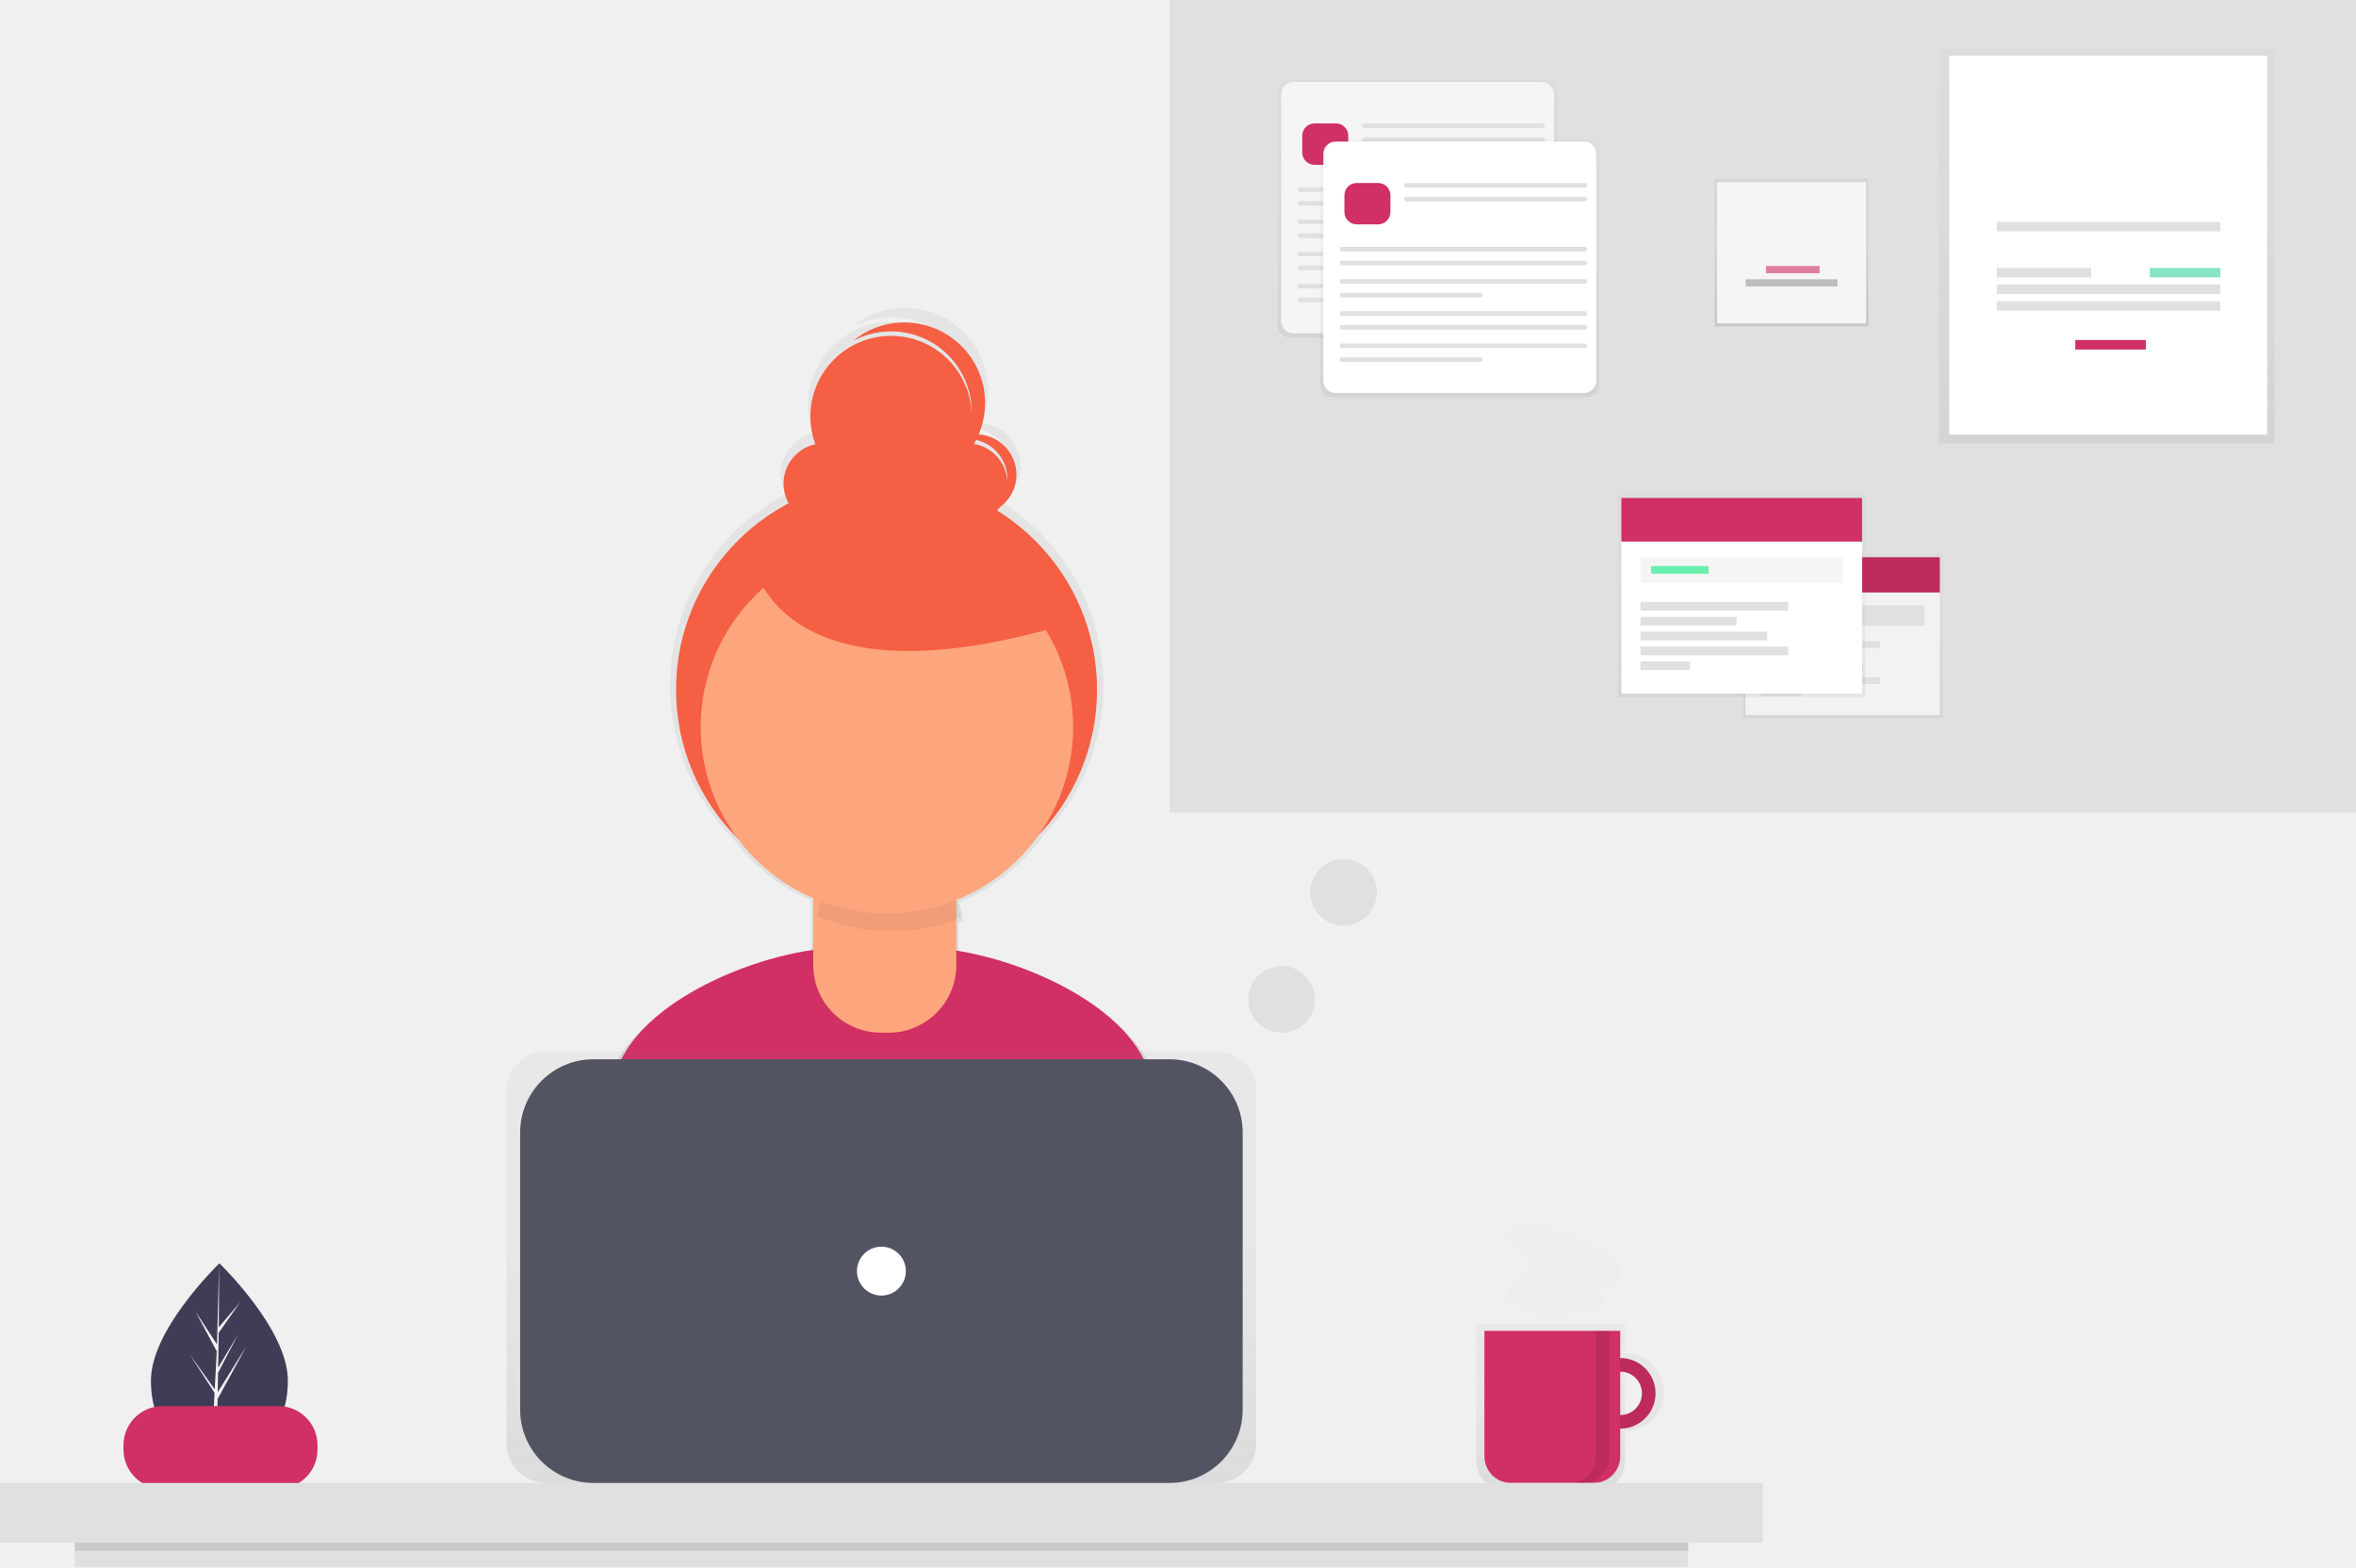
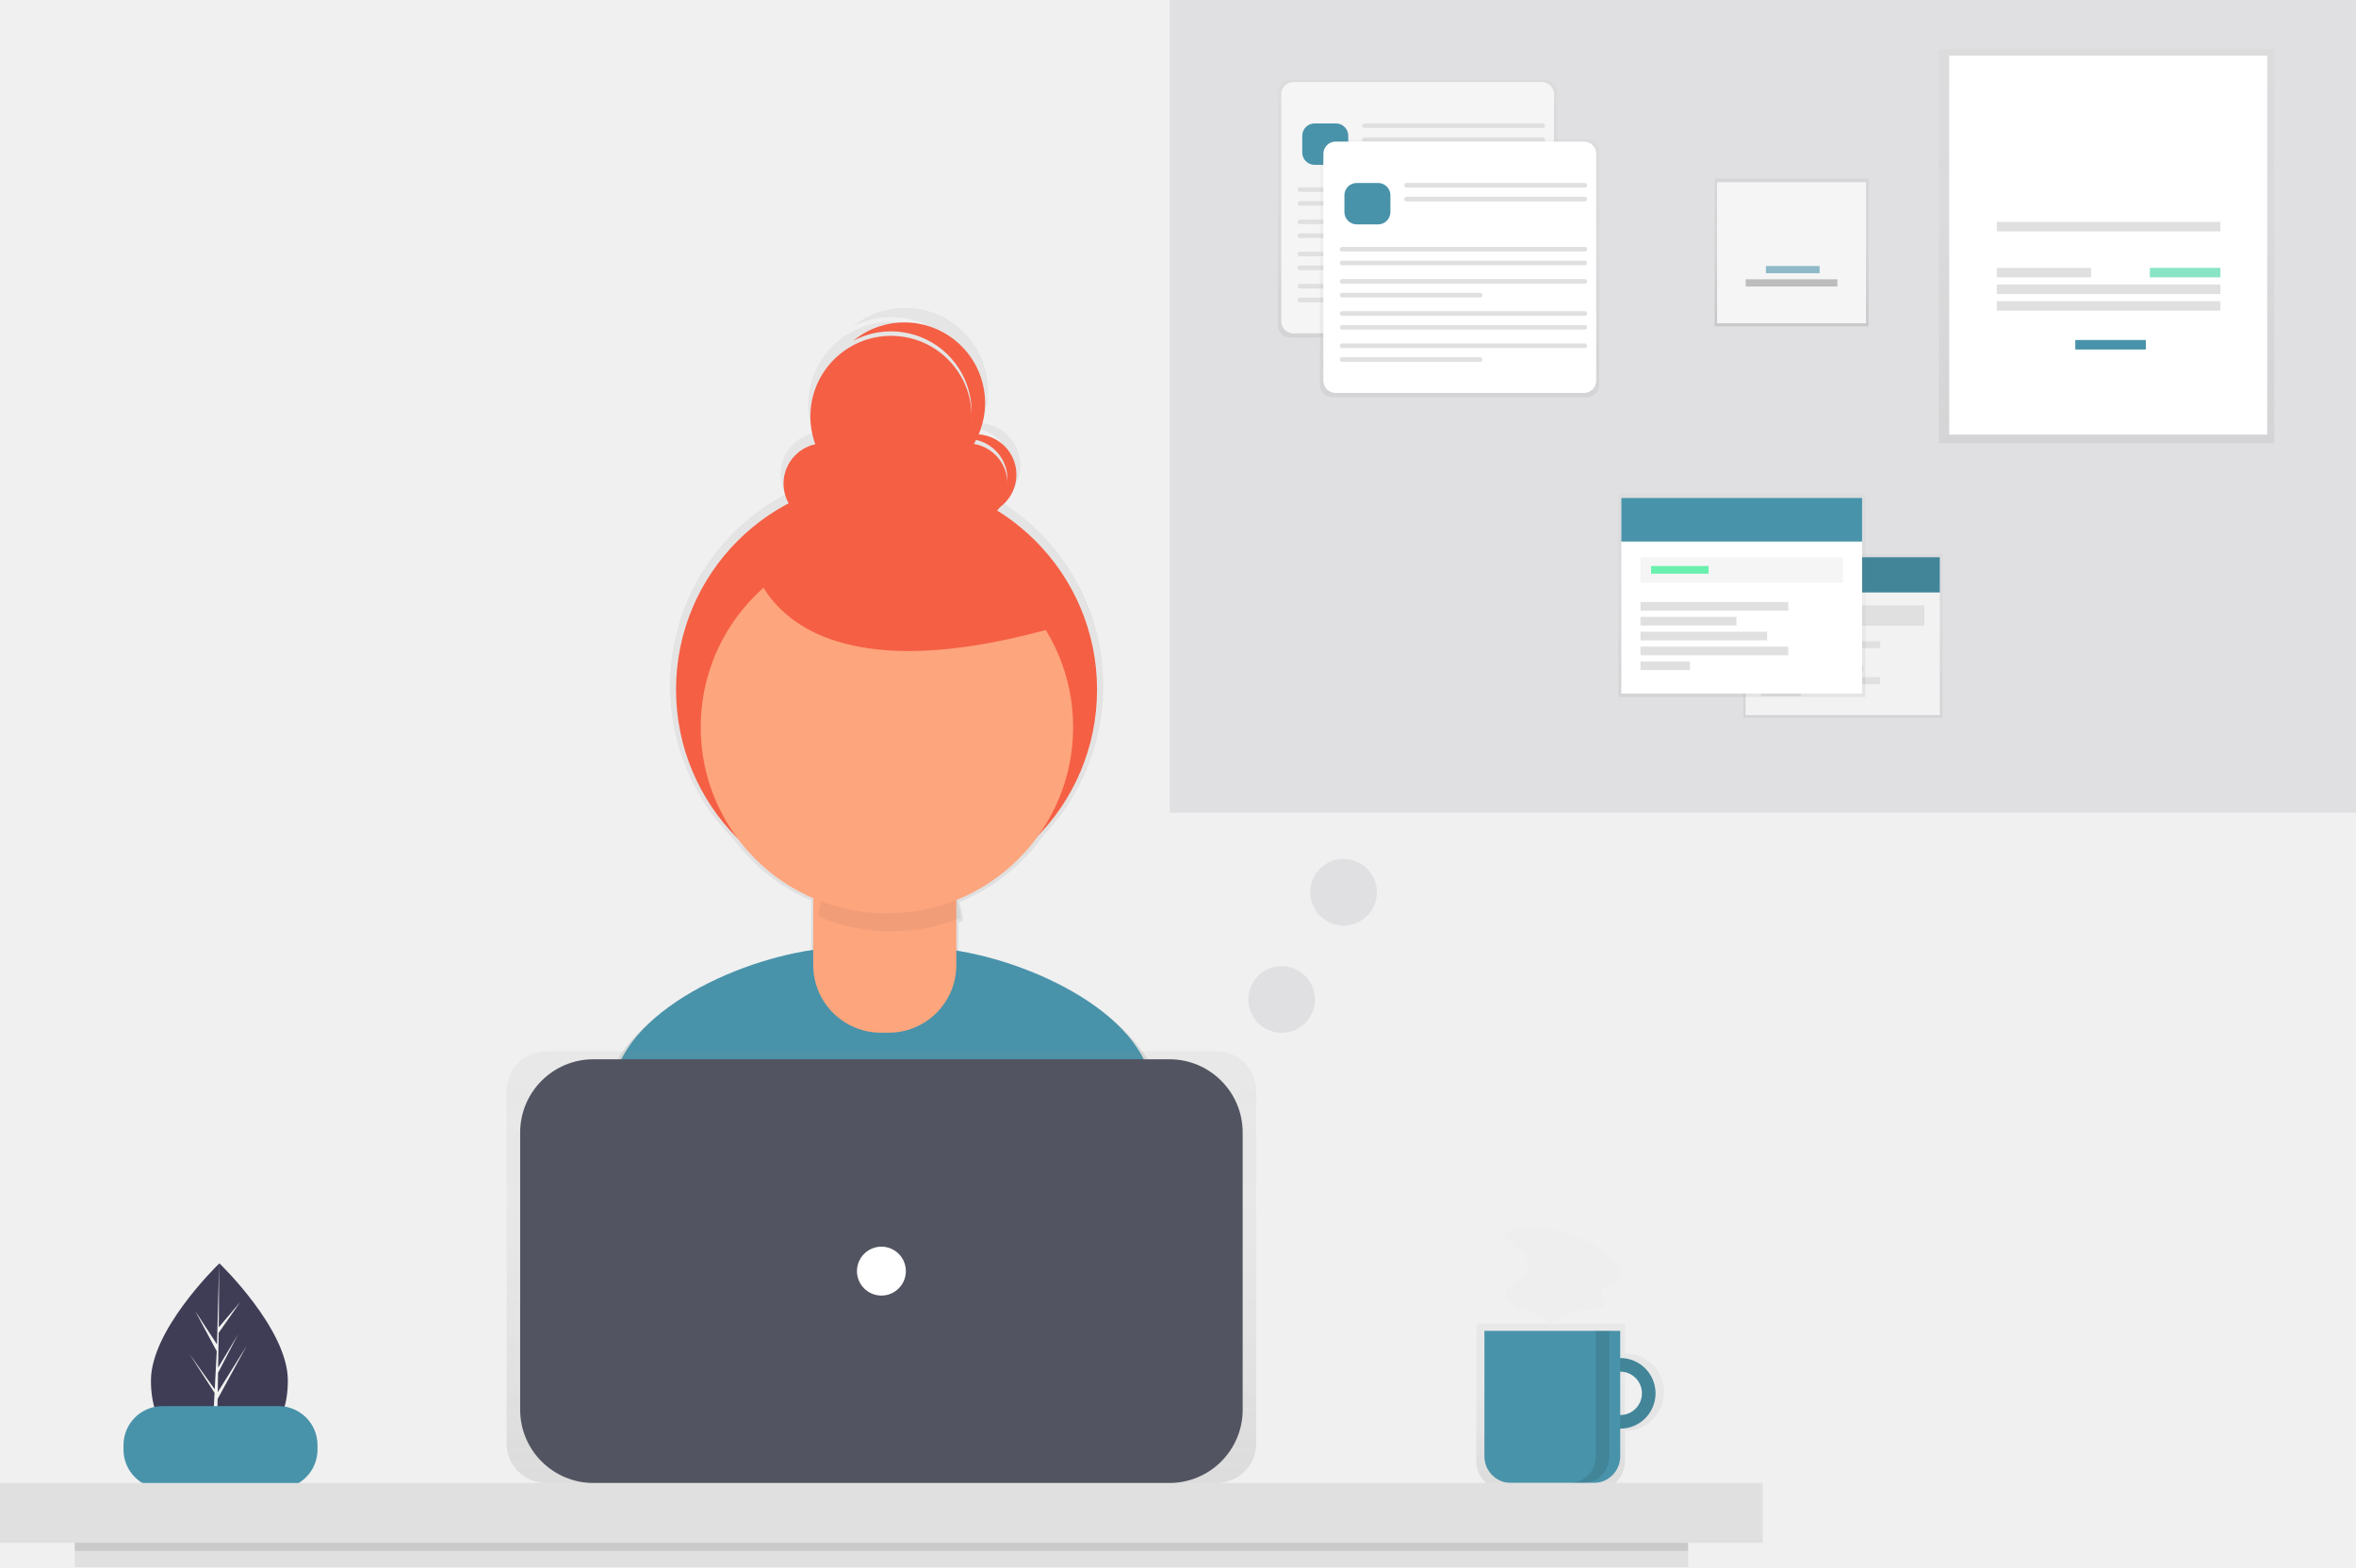
<svg xmlns="http://www.w3.org/2000/svg" xmlns:xlink="http://www.w3.org/1999/xlink" id="e96d43fc-c2ba-4d44-92c2-c0adf9da4e64" data-name="Layer 1" width="862.844" height="574" viewBox="0 0 862.844 574">
  <defs>
    <linearGradient id="bfa0f4d2-dcfa-4ef6-86fd-560f9baa573d" x1="491.814" y1="649.09" x2="491.814" y2="275.777" gradientUnits="userSpaceOnUse">
      <stop offset="0" stop-color="gray" stop-opacity="0.25" />
      <stop offset="0.535" stop-color="gray" stop-opacity="0.12" />
      <stop offset="1" stop-color="gray" stop-opacity="0.1" />
    </linearGradient>
    <linearGradient id="a8a26417-897b-4824-ba24-124e6df23ee1" x1="743.556" y1="708.815" x2="743.556" y2="647.802" xlink:href="#bfa0f4d2-dcfa-4ef6-86fd-560f9baa573d" />
    <linearGradient id="ab5b96a4-0813-40c0-b204-ab4c684c1095" x1="322.803" y1="543.162" x2="322.803" y2="385.061" xlink:href="#bfa0f4d2-dcfa-4ef6-86fd-560f9baa573d" />
    <linearGradient id="abf8dd20-0cff-4ae4-8a34-4657bd98ff8c" x1="519.121" y1="123.678" x2="519.121" y2="29.316" xlink:href="#bfa0f4d2-dcfa-4ef6-86fd-560f9baa573d" />
    <linearGradient id="be1ebc98-5a27-4b7e-a024-d61eab9032a4" x1="534.557" y1="145.484" x2="534.557" y2="51.121" xlink:href="#bfa0f4d2-dcfa-4ef6-86fd-560f9baa573d" />
    <linearGradient id="ef1bc669-8f5e-47d2-bcab-fb6965780cb0" x1="656.13" y1="119.518" x2="656.13" y2="65.397" xlink:href="#bfa0f4d2-dcfa-4ef6-86fd-560f9baa573d" />
    <linearGradient id="fdab1853-eb02-4945-888d-7e18210c292d" x1="771.514" y1="162.365" x2="771.514" y2="18.041" xlink:href="#bfa0f4d2-dcfa-4ef6-86fd-560f9baa573d" />
    <linearGradient id="abb561b1-6277-47b7-aebb-e0bd47f7b9cd" x1="674.919" y1="262.903" x2="674.919" y2="202.956" xlink:href="#bfa0f4d2-dcfa-4ef6-86fd-560f9baa573d" />
    <linearGradient id="bfa125eb-3859-436e-b673-157c8f5e610a" x1="637.959" y1="255.272" x2="637.959" y2="180.968" xlink:href="#bfa0f4d2-dcfa-4ef6-86fd-560f9baa573d" />
  </defs>
  <path d="M274,668.622c0,18.88-11.224,25.473-25.069,25.473-.322,0-.643-.003-.962-.012-.641-.014-1.277-.042-1.904-.087-12.496-.883-22.205-7.816-22.205-25.374,0-18.169,23.215-41.097,24.966-42.799l.003-.002c.066-.066.101-.099.101-.099S274,649.74,274,668.622Z" transform="translate(-168.578 -163)" fill="#3f3d56" />
  <path d="M248.016,691.207l9.17-12.812-9.193,14.218-.024,1.471c-.641-.014-1.277-.042-1.904-.087l.988-18.889-.007-.146.017-.028.092-1.784L237.94,658.895l9.243,12.916.023.378.747-14.272L240.064,643.189l7.985,12.221.777-29.587.003-.101v.099l-.129,23.332,7.853-9.25L248.668,651.162l-.207,12.779,7.334-12.263-7.365,14.145-.115,7.104,10.646-17.07L248.274,675.405Z" transform="translate(-168.578 -163)" fill="#f2f2f2" />
  <path d="M592.513,559.448c-6.698-24.313-43.889-42.233-72.908-46.858v-11.679q.805-.3,1.6-.617a25.804,25.804,0,0,0-1.394-6.844A70.433,70.433,0,0,0,550.67,469.043,79.358,79.358,0,0,0,535.001,346.702a15.57,15.57,0,0,0-6.962-28.683,30.391,30.391,0,0,0-47.312-35.306,30.382,30.382,0,0,1,44.653,26.83c0,.267-.016.53-.023.795a30.386,30.386,0,1,0-58.904,11.367,15.194,15.194,0,0,0-10.057,22.256,79.361,79.361,0,0,0-19.353,126.219,70.445,70.445,0,0,0,28.622,22.681v19.467c-29.326,4.19-67.946,22.442-74.694,47.355-5.881,21.71-12.158,45.552-15.281,59.55,26.771,18.811,82.945,29.856,118.149,29.856,33.448,0,88.118-9.969,114.101-27.098C605.125,606.611,598.65,581.722,592.513,559.448ZM538.886,334.869c0,.277-.011.551-.026.824a15.197,15.197,0,0,0-12.619-14.113q.441-.747.842-1.521A15.197,15.197,0,0,1,538.886,334.869Z" transform="translate(-168.578 -163)" fill="url(#bfa0f4d2-dcfa-4ef6-86fd-560f9baa573d)" />
-   <path d="M493.781,643.773c32.495,0,85.608-9.685,110.851-26.326-2.734-14.943-9.025-39.123-14.987-60.762-7.592-27.559-55.511-46.665-84.097-46.665H478.002c-28.674,0-76.662,19.216-84.159,46.893-5.713,21.091-11.811,44.254-14.846,57.854C405.005,633.042,459.579,643.773,493.781,643.773Z" transform="translate(-168.578 -163)" fill="#d03063" />
+   <path d="M493.781,643.773c32.495,0,85.608-9.685,110.851-26.326-2.734-14.943-9.025-39.123-14.987-60.762-7.592-27.559-55.511-46.665-84.097-46.665H478.002c-28.674,0-76.662,19.216-84.159,46.893-5.713,21.091-11.811,44.254-14.846,57.854C405.005,633.042,459.579,643.773,493.781,643.773Z" transform="translate(-168.578 -163)" fill="#4993aa" />
  <circle cx="324.68" cy="252.595" r="77.092" fill="#f55f44" />
  <path d="M303.866,306.181h40.335a6.035,6.035,0,0,1,6.035,6.035v41.242a24.78,24.78,0,0,1-24.78,24.78H322.611a24.78,24.78,0,0,1-24.78-24.78V312.216A6.035,6.035,0,0,1,303.866,306.181Z" fill="#fda57d" />
  <path d="M495.032,504.097a67.981,67.981,0,0,0,25.336-4.882,25.109,25.109,0,0,0-25.045-23.484H493.175a25.122,25.122,0,0,0-25.014,22.86A67.968,67.968,0,0,0,495.032,504.097Z" transform="translate(-168.578 -163)" opacity="0.05" />
  <circle cx="324.817" cy="266.344" r="68.203" fill="#fda57d" />
  <circle cx="301.717" cy="177.143" r="14.762" fill="#f55f44" />
  <circle cx="354.205" cy="177.143" r="14.762" fill="#f55f44" />
  <circle cx="326.32" cy="152.539" r="29.525" fill="#f55f44" />
  <path d="M526.063,322.1a14.693,14.693,0,0,0-8.238,2.512,14.755,14.755,0,0,1,13.196,26.141,14.754,14.754,0,0,0-4.958-28.653Z" transform="translate(-168.578 -163)" fill="#f55f44" />
  <path d="M499.819,281.094a29.403,29.403,0,0,0-18.777,6.74,29.522,29.522,0,0,1,32.633,48.851,29.521,29.521,0,0,0-13.856-55.59Z" transform="translate(-168.578 -163)" fill="#f55f44" />
  <path d="M444.05,368.027s8.201,54.129,111.537,24.604L504.74,348.344Z" transform="translate(-168.578 -163)" fill="#f55f44" />
-   <rect x="45.227" y="515.012" width="71.055" height="30.236" rx="14.297" fill="#d03063" />
+   <rect x="45.227" y="515.012" width="71.055" height="30.236" rx="14.297" fill="#4993aa" />
  <g opacity="0.7">
    <path d="M763.711,658.697V647.802H709.236V698.192a10.623,10.623,0,0,0,10.623,10.623h33.23a10.623,10.623,0,0,0,10.623-10.623V687.025a14.164,14.164,0,1,0,0-28.327Zm0,22.88V664.145a8.716,8.716,0,0,1,0,17.432Z" transform="translate(-168.578 -163)" fill="url(#a8a26417-897b-4824-ba24-124e6df23ee1)" />
  </g>
-   <path d="M761.959,660.403a12.932,12.932,0,1,0,12.932,12.932A12.932,12.932,0,0,0,761.959,660.403Zm0,20.89a7.958,7.958,0,1,1,7.958-7.958A7.958,7.958,0,0,1,761.959,681.293Z" transform="translate(-168.578 -163)" fill="#d03063" />
+   <path d="M761.959,660.403a12.932,12.932,0,1,0,12.932,12.932A12.932,12.932,0,0,0,761.959,660.403Zm0,20.89a7.958,7.958,0,1,1,7.958-7.958A7.958,7.958,0,0,1,761.959,681.293Z" transform="translate(-168.578 -163)" fill="#4993aa" />
  <path d="M761.959,660.403a12.932,12.932,0,1,0,12.932,12.932A12.932,12.932,0,0,0,761.959,660.403Zm0,20.89a7.958,7.958,0,1,1,7.958-7.958A7.958,7.958,0,0,1,761.959,681.293Z" transform="translate(-168.578 -163)" opacity="0.1" />
-   <path d="M543.642,487.455h49.739a0,0,0,0,1,0,0v45.957a9.75,9.75,0,0,1-9.75,9.75H553.392a9.75,9.75,0,0,1-9.75-9.75V487.455A0,0,0,0,1,543.642,487.455Z" fill="#d03063" />
+   <path d="M543.642,487.455h49.739a0,0,0,0,1,0,0v45.957a9.75,9.75,0,0,1-9.75,9.75H553.392a9.75,9.75,0,0,1-9.75-9.75V487.455A0,0,0,0,1,543.642,487.455Z" fill="#4993aa" />
  <rect y="543.162" width="645.606" height="21.885" fill="#e0e0e0" />
  <g opacity="0.7">
    <rect x="185.525" y="385.061" width="274.557" height="158.101" rx="14.5" fill="url(#ab5b96a4-0813-40c0-b204-ab4c684c1095)" />
  </g>
  <rect x="190.499" y="387.978" width="264.609" height="155.184" rx="26.835" fill="#535461" />
  <circle cx="322.803" cy="465.57" r="8.953" fill="#fff" />
  <rect x="27.356" y="565.047" width="590.894" height="8.953" fill="#e0e0e0" />
  <rect x="27.356" y="565.047" width="590.894" height="2.984" opacity="0.1" />
  <path d="M753.006,650.455v46.008a9.699,9.699,0,0,1-9.699,9.699h4.974a9.699,9.699,0,0,0,9.699-9.699V650.455Z" transform="translate(-168.578 -163)" opacity="0.1" />
  <path d="M722.035,613.373a2.904,2.904,0,0,0-2.196,1.115c-.652,1.183.53,2.516,1.609,3.329,1.993,1.501,4.094,2.976,5.449,5.072s1.78,5.02.299,7.029c-1.934,2.622-6.548,3.187-6.994,6.414-.287,2.072,1.505,3.84,3.32,4.88,4.48,2.566,10.256,3.251,13.501,7.267,1.342-2.761,4.345-4.356,7.338-5.038s6.103-.631,9.138-1.093a3.159,3.159,0,0,0,2.521-1.337c.848-1.722-1.569-3.786-.735-5.515.635-1.315,2.501-1.213,3.863-1.74,2.218-.858,3.133-3.713,2.504-6.007s-2.408-4.086-4.278-5.556c-5.04-3.961-11.101-6.29-17.231-7.965-2.851-.779-6.198-2.001-9.159-2.119C728.125,611.996,724.865,612.889,722.035,613.373Z" transform="translate(-168.578 -163)" fill="#eee" />
  <rect x="428.368" width="434.476" height="297.668" fill="#535461" opacity="0.1" />
  <g opacity="0.5">
    <rect x="467.983" y="29.316" width="102.276" height="94.362" rx="4.5" fill="url(#abf8dd20-0cff-4ae4-8a34-4657bd98ff8c)" />
  </g>
  <rect x="469.232" y="30.047" width="99.917" height="92.074" rx="4.5" fill="#f5f5f5" />
-   <rect x="476.932" y="45.213" width="16.85" height="15.165" rx="4.5" fill="#d03063" />
+   <rect x="476.932" y="45.213" width="16.85" height="15.165" rx="4.5" fill="#4993aa" />
  <rect x="498.838" y="45.213" width="66.985" height="1.685" rx="0.797" fill="#e0e0e0" />
  <rect x="498.838" y="50.268" width="66.985" height="1.685" rx="0.797" fill="#e0e0e0" />
  <rect x="475.247" y="68.616" width="90.576" height="1.685" rx="0.797" fill="#e0e0e0" />
  <rect x="475.247" y="73.671" width="90.576" height="1.685" rx="0.797" fill="#e0e0e0" />
  <rect x="475.247" y="80.411" width="90.576" height="1.685" rx="0.797" fill="#e0e0e0" />
  <rect x="475.247" y="85.467" width="52.236" height="1.685" rx="0.797" fill="#e0e0e0" />
  <rect x="475.247" y="92.19" width="90.576" height="1.685" rx="0.797" fill="#e0e0e0" />
  <rect x="475.247" y="97.245" width="90.576" height="1.685" rx="0.797" fill="#e0e0e0" />
  <rect x="475.247" y="103.986" width="90.576" height="1.685" rx="0.797" fill="#e0e0e0" />
  <rect x="475.247" y="109.041" width="52.236" height="1.685" rx="0.797" fill="#e0e0e0" />
  <g opacity="0.5">
    <rect x="483.419" y="51.121" width="102.276" height="94.362" rx="4.5" fill="url(#be1ebc98-5a27-4b7e-a024-d61eab9032a4)" />
  </g>
  <rect x="484.667" y="51.853" width="99.917" height="92.074" rx="4.5" fill="#fff" />
-   <rect x="492.367" y="67.018" width="16.85" height="15.165" rx="4.5" fill="#d03063" />
+   <rect x="492.367" y="67.018" width="16.85" height="15.165" rx="4.5" fill="#4993aa" />
  <rect x="514.273" y="67.018" width="66.985" height="1.685" rx="0.797" fill="#e0e0e0" />
  <rect x="514.273" y="72.073" width="66.985" height="1.685" rx="0.797" fill="#e0e0e0" />
  <rect x="490.682" y="90.422" width="90.576" height="1.685" rx="0.797" fill="#e0e0e0" />
  <rect x="490.682" y="95.477" width="90.576" height="1.685" rx="0.797" fill="#e0e0e0" />
  <rect x="490.682" y="102.217" width="90.576" height="1.685" rx="0.797" fill="#e0e0e0" />
  <rect x="490.682" y="107.272" width="52.236" height="1.685" rx="0.797" fill="#e0e0e0" />
  <rect x="490.682" y="113.996" width="90.576" height="1.685" rx="0.797" fill="#e0e0e0" />
  <rect x="490.682" y="119.051" width="90.576" height="1.685" rx="0.797" fill="#e0e0e0" />
  <rect x="490.682" y="125.791" width="90.576" height="1.685" rx="0.797" fill="#e0e0e0" />
  <rect x="490.682" y="130.846" width="52.236" height="1.685" rx="0.797" fill="#e0e0e0" />
  <rect x="627.965" y="65.397" width="56.331" height="54.122" fill="url(#ef1bc669-8f5e-47d2-bcab-fb6965780cb0)" />
  <rect x="628.848" y="66.722" width="54.563" height="51.692" fill="#f5f5f5" />
  <g opacity="0.6">
-     <rect x="646.741" y="97.428" width="19.66" height="2.651" fill="#d03063" />
+     <rect x="646.741" y="97.428" width="19.66" height="2.651" fill="#4993aa" />
  </g>
  <rect x="639.341" y="102.288" width="33.577" height="2.651" fill="#bdbdbd" />
  <g opacity="0.5">
    <rect x="710.096" y="18.041" width="122.835" height="144.324" fill="url(#fdab1853-eb02-4945-888d-7e18210c292d)" />
  </g>
  <rect x="713.871" y="20.364" width="116.447" height="138.807" fill="#fff" />
  <rect x="731.295" y="81.264" width="81.89" height="3.485" fill="#e0e0e0" />
  <rect x="731.295" y="104.204" width="81.89" height="3.485" fill="#e0e0e0" />
  <rect x="731.295" y="110.303" width="81.89" height="3.485" fill="#e0e0e0" />
  <rect x="731.295" y="98.106" width="34.556" height="3.485" fill="#e0e0e0" />
  <rect x="787.34" y="98.106" width="25.845" height="3.485" fill="#3ad29f" opacity="0.6" />
-   <rect x="760.043" y="124.532" width="25.845" height="3.485" fill="#d03063" />
+   <rect x="760.043" y="124.532" width="25.845" height="3.485" fill="#4993aa" />
  <g opacity="0.5">
    <rect x="638.426" y="202.956" width="72.986" height="59.948" fill="url(#abb561b1-6277-47b7-aebb-e0bd47f7b9cd)" />
  </g>
  <rect x="639.277" y="204.089" width="71.144" height="57.822" fill="#f2f2f2" />
-   <rect x="639.277" y="204.089" width="71.144" height="12.897" fill="#d03063" />
+   <rect x="639.277" y="204.089" width="71.144" height="12.897" fill="#4993aa" />
  <rect x="639.277" y="204.089" width="71.144" height="12.897" opacity="0.1" />
  <rect x="644.945" y="221.663" width="59.806" height="7.511" fill="#e0e0e0" />
  <rect x="644.945" y="234.843" width="43.65" height="2.551" fill="#e0e0e0" />
  <rect x="644.945" y="239.236" width="28.344" height="2.551" fill="#e0e0e0" />
  <rect x="644.945" y="243.629" width="37.414" height="2.551" fill="#e0e0e0" />
  <rect x="644.945" y="248.023" width="43.65" height="2.551" fill="#e0e0e0" />
  <rect x="644.945" y="252.416" width="14.597" height="2.551" fill="#e0e0e0" />
  <g opacity="0.5">
    <rect x="592.726" y="180.968" width="90.464" height="74.304" fill="url(#bfa125eb-3859-436e-b673-157c8f5e610a)" />
  </g>
  <rect x="593.78" y="182.374" width="88.181" height="71.669" fill="#fff" />
-   <rect x="593.78" y="182.374" width="88.181" height="15.985" fill="#d03063" />
+   <rect x="593.78" y="182.374" width="88.181" height="15.985" fill="#4993aa" />
  <rect x="600.807" y="204.155" width="74.128" height="9.31" fill="#f5f5f5" />
  <rect x="600.807" y="220.492" width="54.103" height="3.162" fill="#e0e0e0" />
  <rect x="600.807" y="225.937" width="35.132" height="3.162" fill="#e0e0e0" />
  <rect x="600.807" y="231.382" width="46.374" height="3.162" fill="#e0e0e0" />
  <rect x="600.807" y="236.828" width="54.103" height="3.162" fill="#e0e0e0" />
  <rect x="600.807" y="242.273" width="18.093" height="3.162" fill="#e0e0e0" />
  <rect x="604.671" y="207.317" width="21.079" height="2.811" fill="#69f0ae" />
  <circle cx="469.373" cy="366.072" r="12.214" fill="#535461" opacity="0.1" />
  <circle cx="492.057" cy="326.812" r="12.214" fill="#535461" opacity="0.1" />
</svg>
